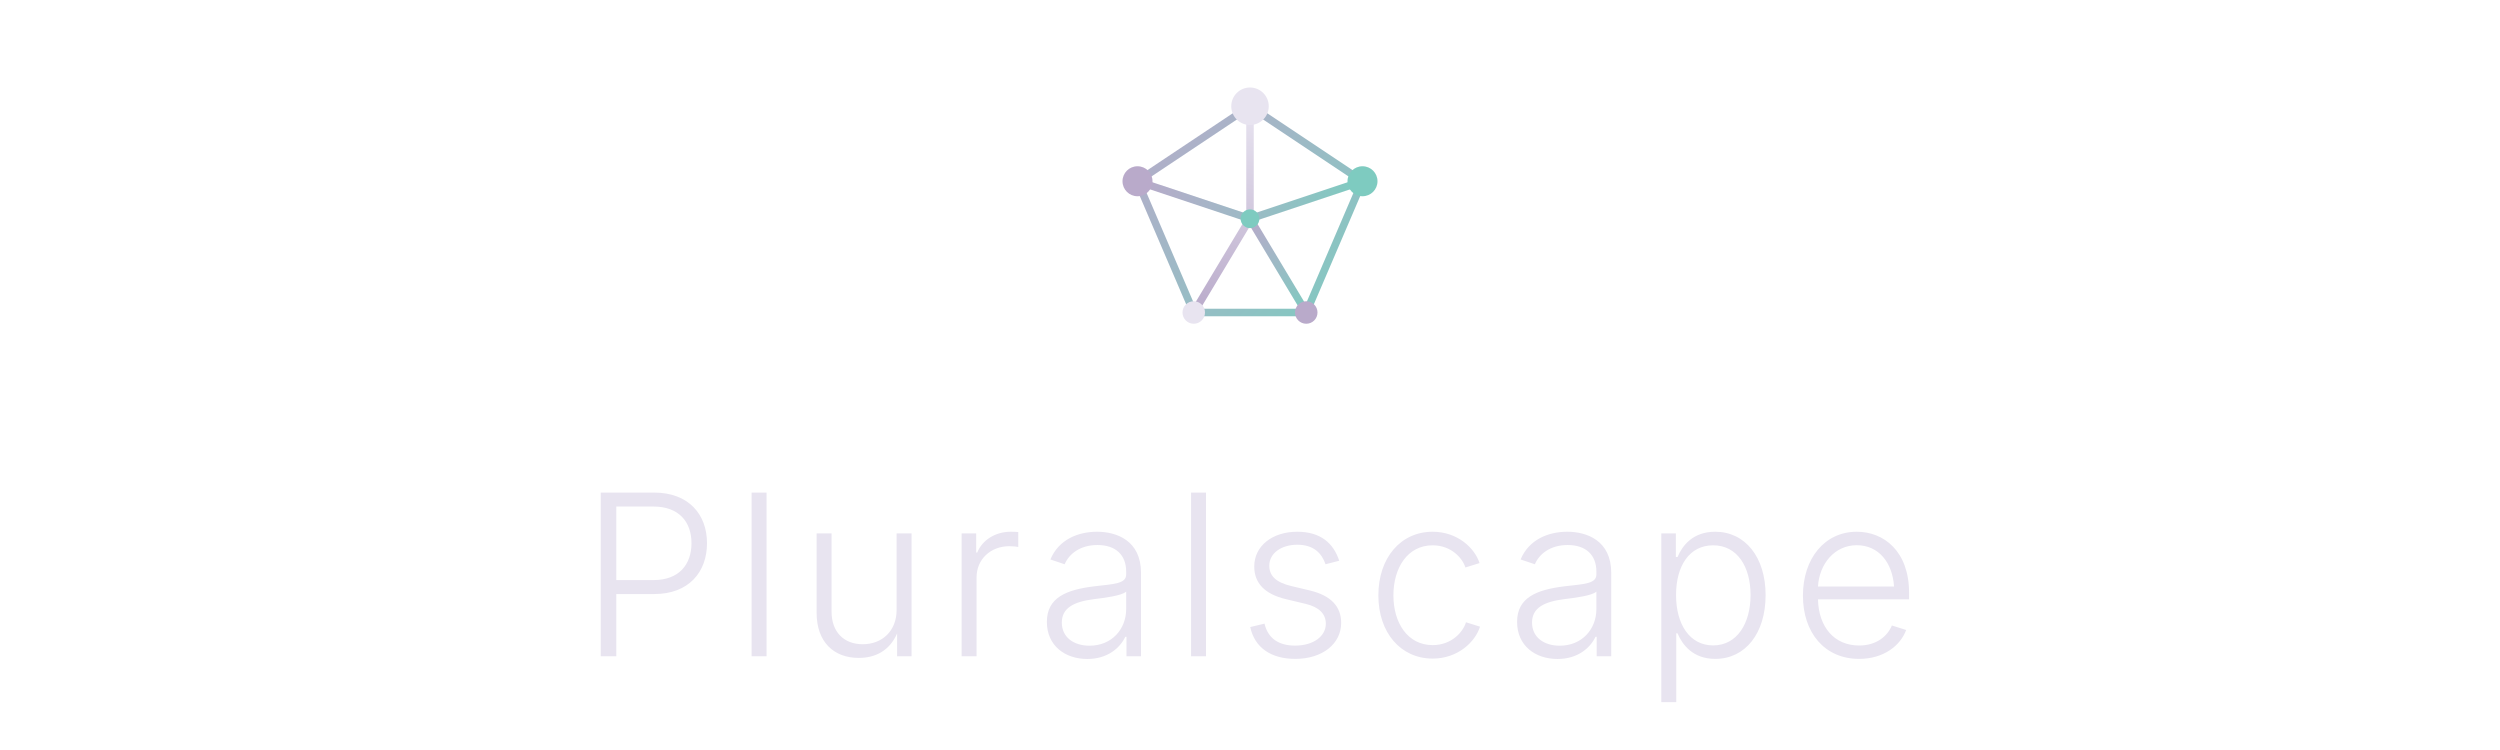
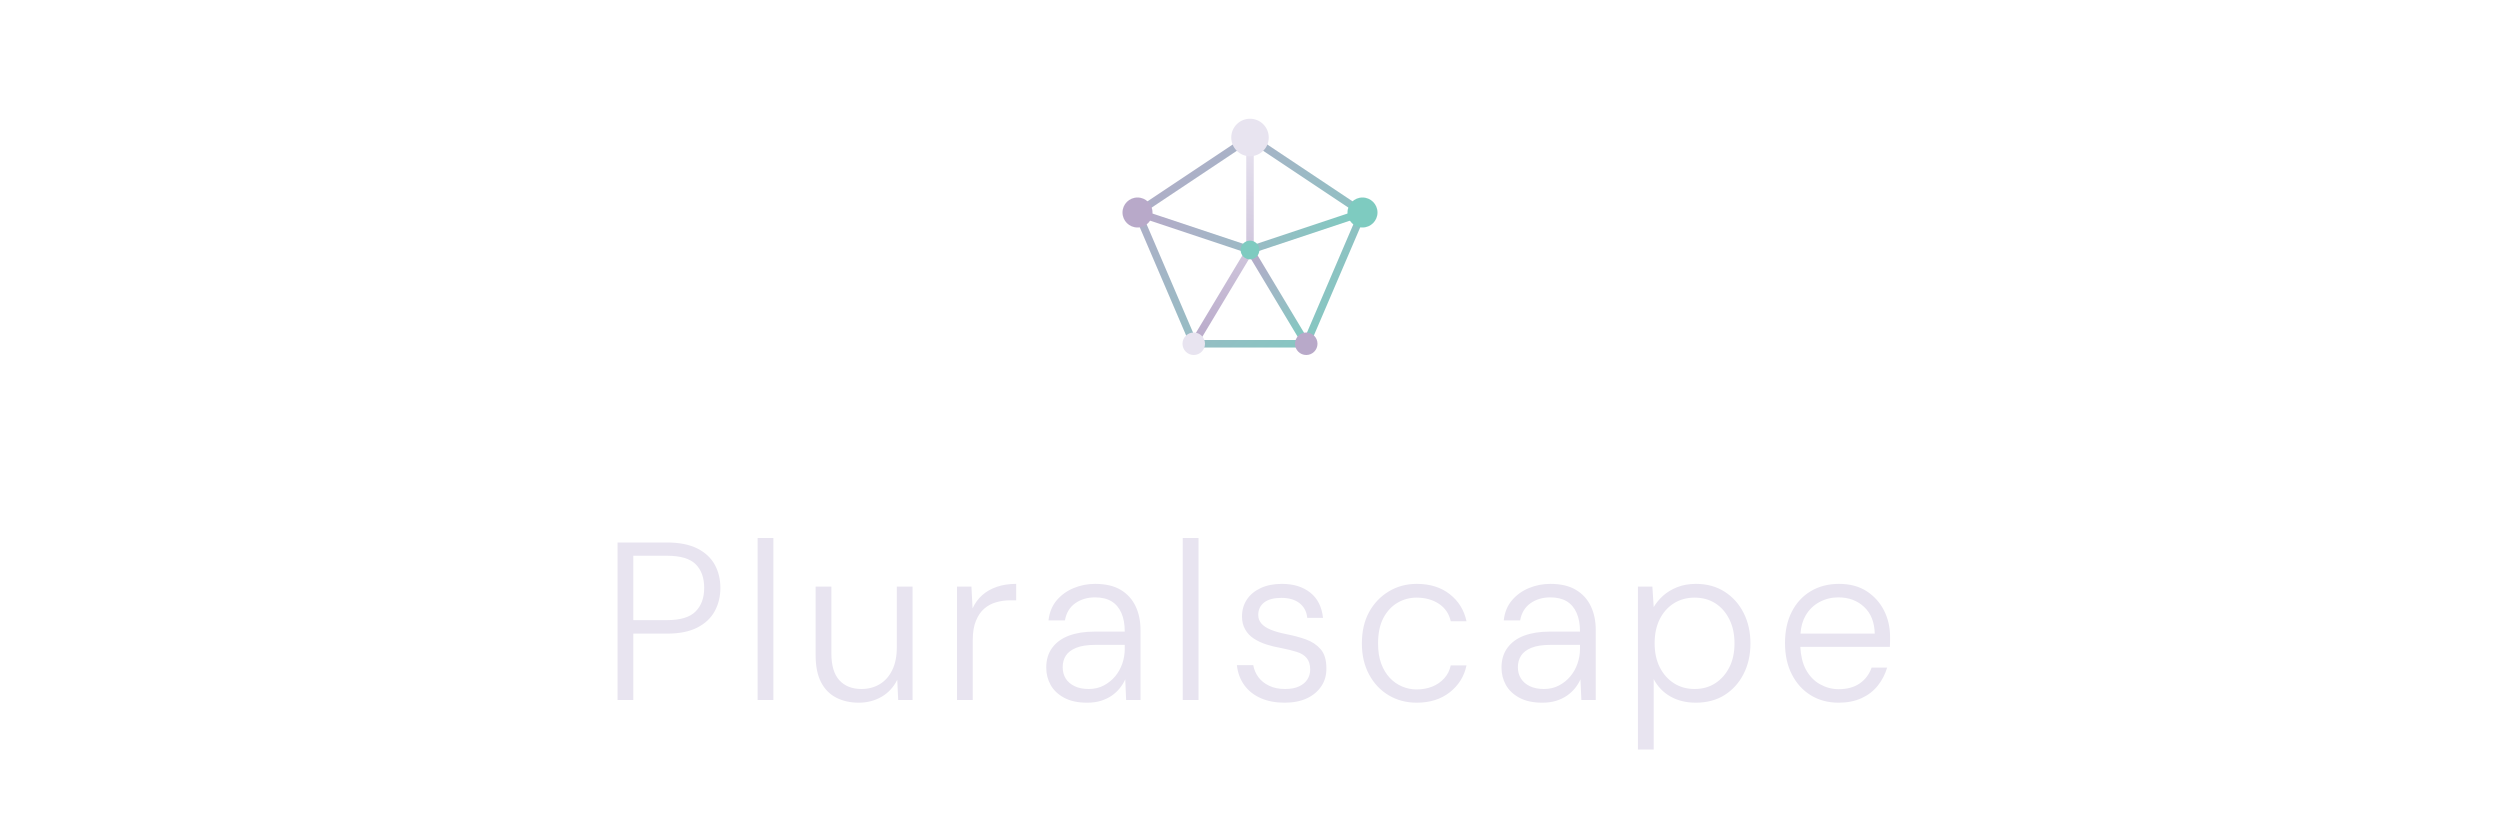
- <svg xmlns="http://www.w3.org/2000/svg" viewBox="0 0 400 120" width="800" height="240" fill="none">
-   <g transform="translate(170, 5) scale(0.6)">
-     <path d="M50 20 L20 40 L35 75 L65 75 L80 40 Z" stroke="url(#wm_paint0)" stroke-linecap="round" stroke-linejoin="round" stroke-width="2" />
-     <path d="M50 20 L50 50 L35 75" stroke="url(#wm_paint1)" stroke-linecap="round" stroke-width="2" />
-     <path d="M50 50 L65 75" stroke="url(#wm_paint2)" stroke-linecap="round" stroke-width="2" />
-     <path d="M20 40 L50 50 L80 40" stroke="url(#wm_paint3)" stroke-linecap="round" stroke-width="2" />
+ <svg xmlns="http://www.w3.org/2000/svg" width="800" height="260" fill="none" aria-labelledby="title" viewBox="0 0 400 130">
+   <g transform="matrix(.6 0 0 .6 170 10)">
+     <path stroke="url(#wm_paint0)" stroke-linecap="round" stroke-linejoin="round" stroke-width="2" d="M50 20 20 40l15 35h30l15-35Z" />
+     <path stroke="url(#wm_paint1)" stroke-linecap="round" stroke-width="2" d="M50 20v30L35 75" />
+     <path stroke="url(#wm_paint2)" stroke-linecap="round" stroke-width="2" d="m50 50 15 25" />
+     <path stroke="url(#wm_paint3)" stroke-linecap="round" stroke-width="2" d="m20 40 30 10 30-10" />
    <circle cx="50" cy="20" r="5" fill="#e8e4f0" />
-     <circle cx="20" cy="40" r="4" fill="#b9aaca" />
+     <circle cx="20" cy="40" r="4" fill="#b8a9c9" />
    <circle cx="80" cy="40" r="4" fill="#7ecbc0" />
    <circle cx="35" cy="75" r="3" fill="#e8e4f0" />
-     <circle cx="65" cy="75" r="3" fill="#b9aaca" />
+     <circle cx="65" cy="75" r="3" fill="#b8a9c9" />
    <circle cx="50" cy="50" r="2.5" fill="#7ecbc0" />
  </g>
-   <text x="200" y="105" font-family="'DM Sans', 'Inter', -apple-system, sans-serif" font-size="36" font-weight="300" fill="#e8e4f0" letter-spacing="2" text-anchor="middle">Pluralscape</text>
+   <path fill="#e8e4f0" d="M101.33 112h-2.52V86.8h7.92q2.92 0 4.83.95 1.9.96 2.8 2.6.9 1.63.9 3.72 0 2.05-.9 3.71t-2.79 2.63-4.84.97h-5.4zm0-23.08v10.3h5.4q3.21 0 4.57-1.39 1.37-1.38 1.37-3.76 0-2.45-1.37-3.8-1.36-1.35-4.57-1.35zM123.74 112h-2.52V86.08h2.52zm13.67.43q-2.05 0-3.62-.81t-2.43-2.48q-.86-1.68-.86-4.3V93.86h2.52v10.69q0 2.88 1.27 4.28 1.28 1.41 3.55 1.41 1.62 0 2.9-.76t2.01-2.25q.74-1.49.74-3.65v-9.72h2.52V112h-2.3l-.15-3.24q-.86 1.76-2.5 2.72-1.64.95-3.65.95m18.23-.43h-2.52V93.86h2.31l.18 3.49q.57-1.26 1.55-2.13.97-.86 2.34-1.33 1.36-.47 3.09-.47v2.63h-.97q-1.15 0-2.23.31-1.08.3-1.91 1.02t-1.33 1.95q-.51 1.22-.51 3.06zm18.28.43q-2.2 0-3.66-.79t-2.16-2.05-.7-2.77q0-1.88.95-3.17.96-1.3 2.69-1.95 1.72-.64 4.03-.64h4.89q0-1.77-.54-2.99-.54-1.23-1.58-1.86t-2.63-.63q-1.83 0-3.17.94-1.33.94-1.65 2.74h-2.63q.22-1.91 1.31-3.21 1.1-1.29 2.72-1.96t3.42-.67q2.52 0 4.11.96 1.58.95 2.37 2.61.79 1.65.79 3.81V112h-2.3l-.14-3.31q-.33.75-.89 1.44-.55.68-1.29 1.19-.74.5-1.71.81-.97.3-2.23.3m.28-2.19q1.34 0 2.4-.56t1.82-1.46q.75-.9 1.15-2.05.39-1.15.39-2.34v-.65h-4.71q-1.91 0-3.06.47t-1.66 1.26q-.5.79-.5 1.83 0 1.05.48 1.82.49.78 1.43 1.23.93.45 2.26.45m17.56 1.76h-2.52V86.08h2.52zm13.77.43q-2.16 0-3.8-.72t-2.63-2.07-1.2-3.22h2.62q.18 1.04.81 1.91.63.86 1.71 1.38 1.08.53 2.56.53 1.37 0 2.25-.42.88-.41 1.33-1.11.45-.71.45-1.57 0-1.19-.56-1.85-.55-.67-1.6-.99-1.04-.33-2.52-.62-1.22-.21-2.34-.57-1.11-.36-2-.94-.88-.57-1.38-1.46-.51-.88-.51-2.07 0-1.54.78-2.71.77-1.17 2.21-1.84t3.39-.67q2.77 0 4.53 1.39 1.77 1.39 2.05 4.05h-2.52q-.14-1.48-1.22-2.34t-2.92-.86q-1.8 0-2.75.73-.95.74-.95 2 0 .79.5 1.37t1.49.99 2.43.7q1.73.33 3.19.85t2.38 1.58q.91 1.06.91 3.01.04 1.62-.79 2.88t-2.32 1.96-3.58.7m21.15 0q-2.52 0-4.5-1.19-1.98-1.18-3.13-3.33-1.15-2.14-1.15-4.95 0-2.91 1.15-5.02 1.15-2.1 3.15-3.31t4.48-1.21q3.17 0 5.27 1.64 2.11 1.64 2.69 4.34h-2.52q-.4-1.8-1.89-2.79-1.5-.99-3.59-.99-1.62 0-3.02.81t-2.27 2.43q-.86 1.62-.86 4.1 0 1.84.5 3.21.51 1.37 1.37 2.28.86.92 1.98 1.39t2.3.47q1.37 0 2.51-.45 1.13-.45 1.92-1.32.79-.86 1.05-2.08h2.52q-.54 2.62-2.67 4.3-2.12 1.67-5.29 1.67m20.07 0q-2.19 0-3.65-.79t-2.16-2.05-.7-2.77q0-1.88.95-3.17.95-1.3 2.68-1.95 1.73-.64 4.03-.64h4.9q0-1.77-.54-2.99-.54-1.23-1.58-1.86-1.05-.63-2.63-.63-1.84 0-3.17.94t-1.66 2.74h-2.62q.21-1.91 1.31-3.21 1.1-1.29 2.72-1.96t3.42-.67q2.52 0 4.1.96 1.59.95 2.38 2.61.79 1.65.79 3.81V112h-2.3l-.15-3.31q-.32.75-.88 1.44-.56.68-1.3 1.19-.73.5-1.71.81-.97.3-2.23.3m.29-2.19q1.33 0 2.39-.56 1.07-.56 1.82-1.46.76-.9 1.15-2.05.4-1.15.4-2.34v-.65h-4.72q-1.9 0-3.06.47-1.15.47-1.65 1.26-.51.79-.51 1.83 0 1.05.49 1.82.49.78 1.42 1.23.94.45 2.27.45m17.55 9.68h-2.52V93.86h2.31l.21 3.27q.58-.97 1.51-1.82.94-.84 2.25-1.36 1.32-.53 3.01-.53 2.63 0 4.59 1.26t3.04 3.41q1.08 2.14 1.08 4.87 0 2.74-1.1 4.88-1.09 2.14-3.04 3.37-1.94 1.22-4.61 1.22-2.3 0-4.05-.99-1.74-.99-2.68-2.79zm6.55-9.68q1.88 0 3.3-.92t2.25-2.54.83-3.85q0-2.2-.83-3.85-.83-1.66-2.25-2.56t-3.3-.9q-1.87 0-3.31.9t-2.27 2.54q-.82 1.64-.82 3.87 0 2.19.82 3.83.83 1.64 2.27 2.56t3.31.92m23.03 2.19q-2.52 0-4.45-1.19-1.92-1.18-3.02-3.33-1.1-2.14-1.1-5.02t1.08-5q1.08-2.13 3.04-3.3t4.52-1.17q2.63 0 4.45 1.19 1.81 1.19 2.77 3.1.95 1.91.95 4.17v.72q0 .4-.03.9h-14.33q.11 2.13.86 3.57.87 1.62 2.29 2.41t2.97.79q2.05 0 3.38-.92 1.33-.91 1.91-2.53h2.48q-.46 1.58-1.49 2.88-1.03 1.29-2.61 2.01t-3.67.72m-6.09-11.05h11.88q-.07-2.77-1.71-4.28-1.63-1.52-4.12-1.52-1.62 0-3 .74-1.39.74-2.22 2.14-.72 1.23-.83 2.92" />
  <defs>
-     <linearGradient id="wm_paint0" gradientUnits="userSpaceOnUse" x1="20" y1="20" x2="80" y2="75">
-       <stop stop-color="#b9aaca" />
+     <linearGradient id="wm_paint0" x1="20" x2="80" y1="20" y2="75" gradientUnits="userSpaceOnUse">
+       <stop stop-color="#b8a9c9" />
      <stop offset="1" stop-color="#7ecbc0" />
    </linearGradient>
-     <linearGradient id="wm_paint1" gradientUnits="userSpaceOnUse" x1="50" y1="20" x2="35" y2="75">
+     <linearGradient id="wm_paint1" x1="50" x2="35" y1="20" y2="75" gradientUnits="userSpaceOnUse">
      <stop stop-color="#e8e4f0" />
-       <stop offset="1" stop-color="#b9aaca" />
+       <stop offset="1" stop-color="#b8a9c9" />
    </linearGradient>
-     <linearGradient id="wm_paint2" gradientUnits="userSpaceOnUse" x1="50" y1="50" x2="65" y2="75">
-       <stop stop-color="#b9aaca" />
+     <linearGradient id="wm_paint2" x1="50" x2="65" y1="50" y2="75" gradientUnits="userSpaceOnUse">
+       <stop stop-color="#b8a9c9" />
      <stop offset="1" stop-color="#7ecbc0" />
    </linearGradient>
-     <linearGradient id="wm_paint3" gradientUnits="userSpaceOnUse" x1="20" y1="40" x2="80" y2="40">
-       <stop stop-color="#b9aaca" />
+     <linearGradient id="wm_paint3" x1="20" x2="80" y1="40" y2="40" gradientUnits="userSpaceOnUse">
+       <stop stop-color="#b8a9c9" />
      <stop offset="1" stop-color="#7ecbc0" />
    </linearGradient>
  </defs>
</svg>
